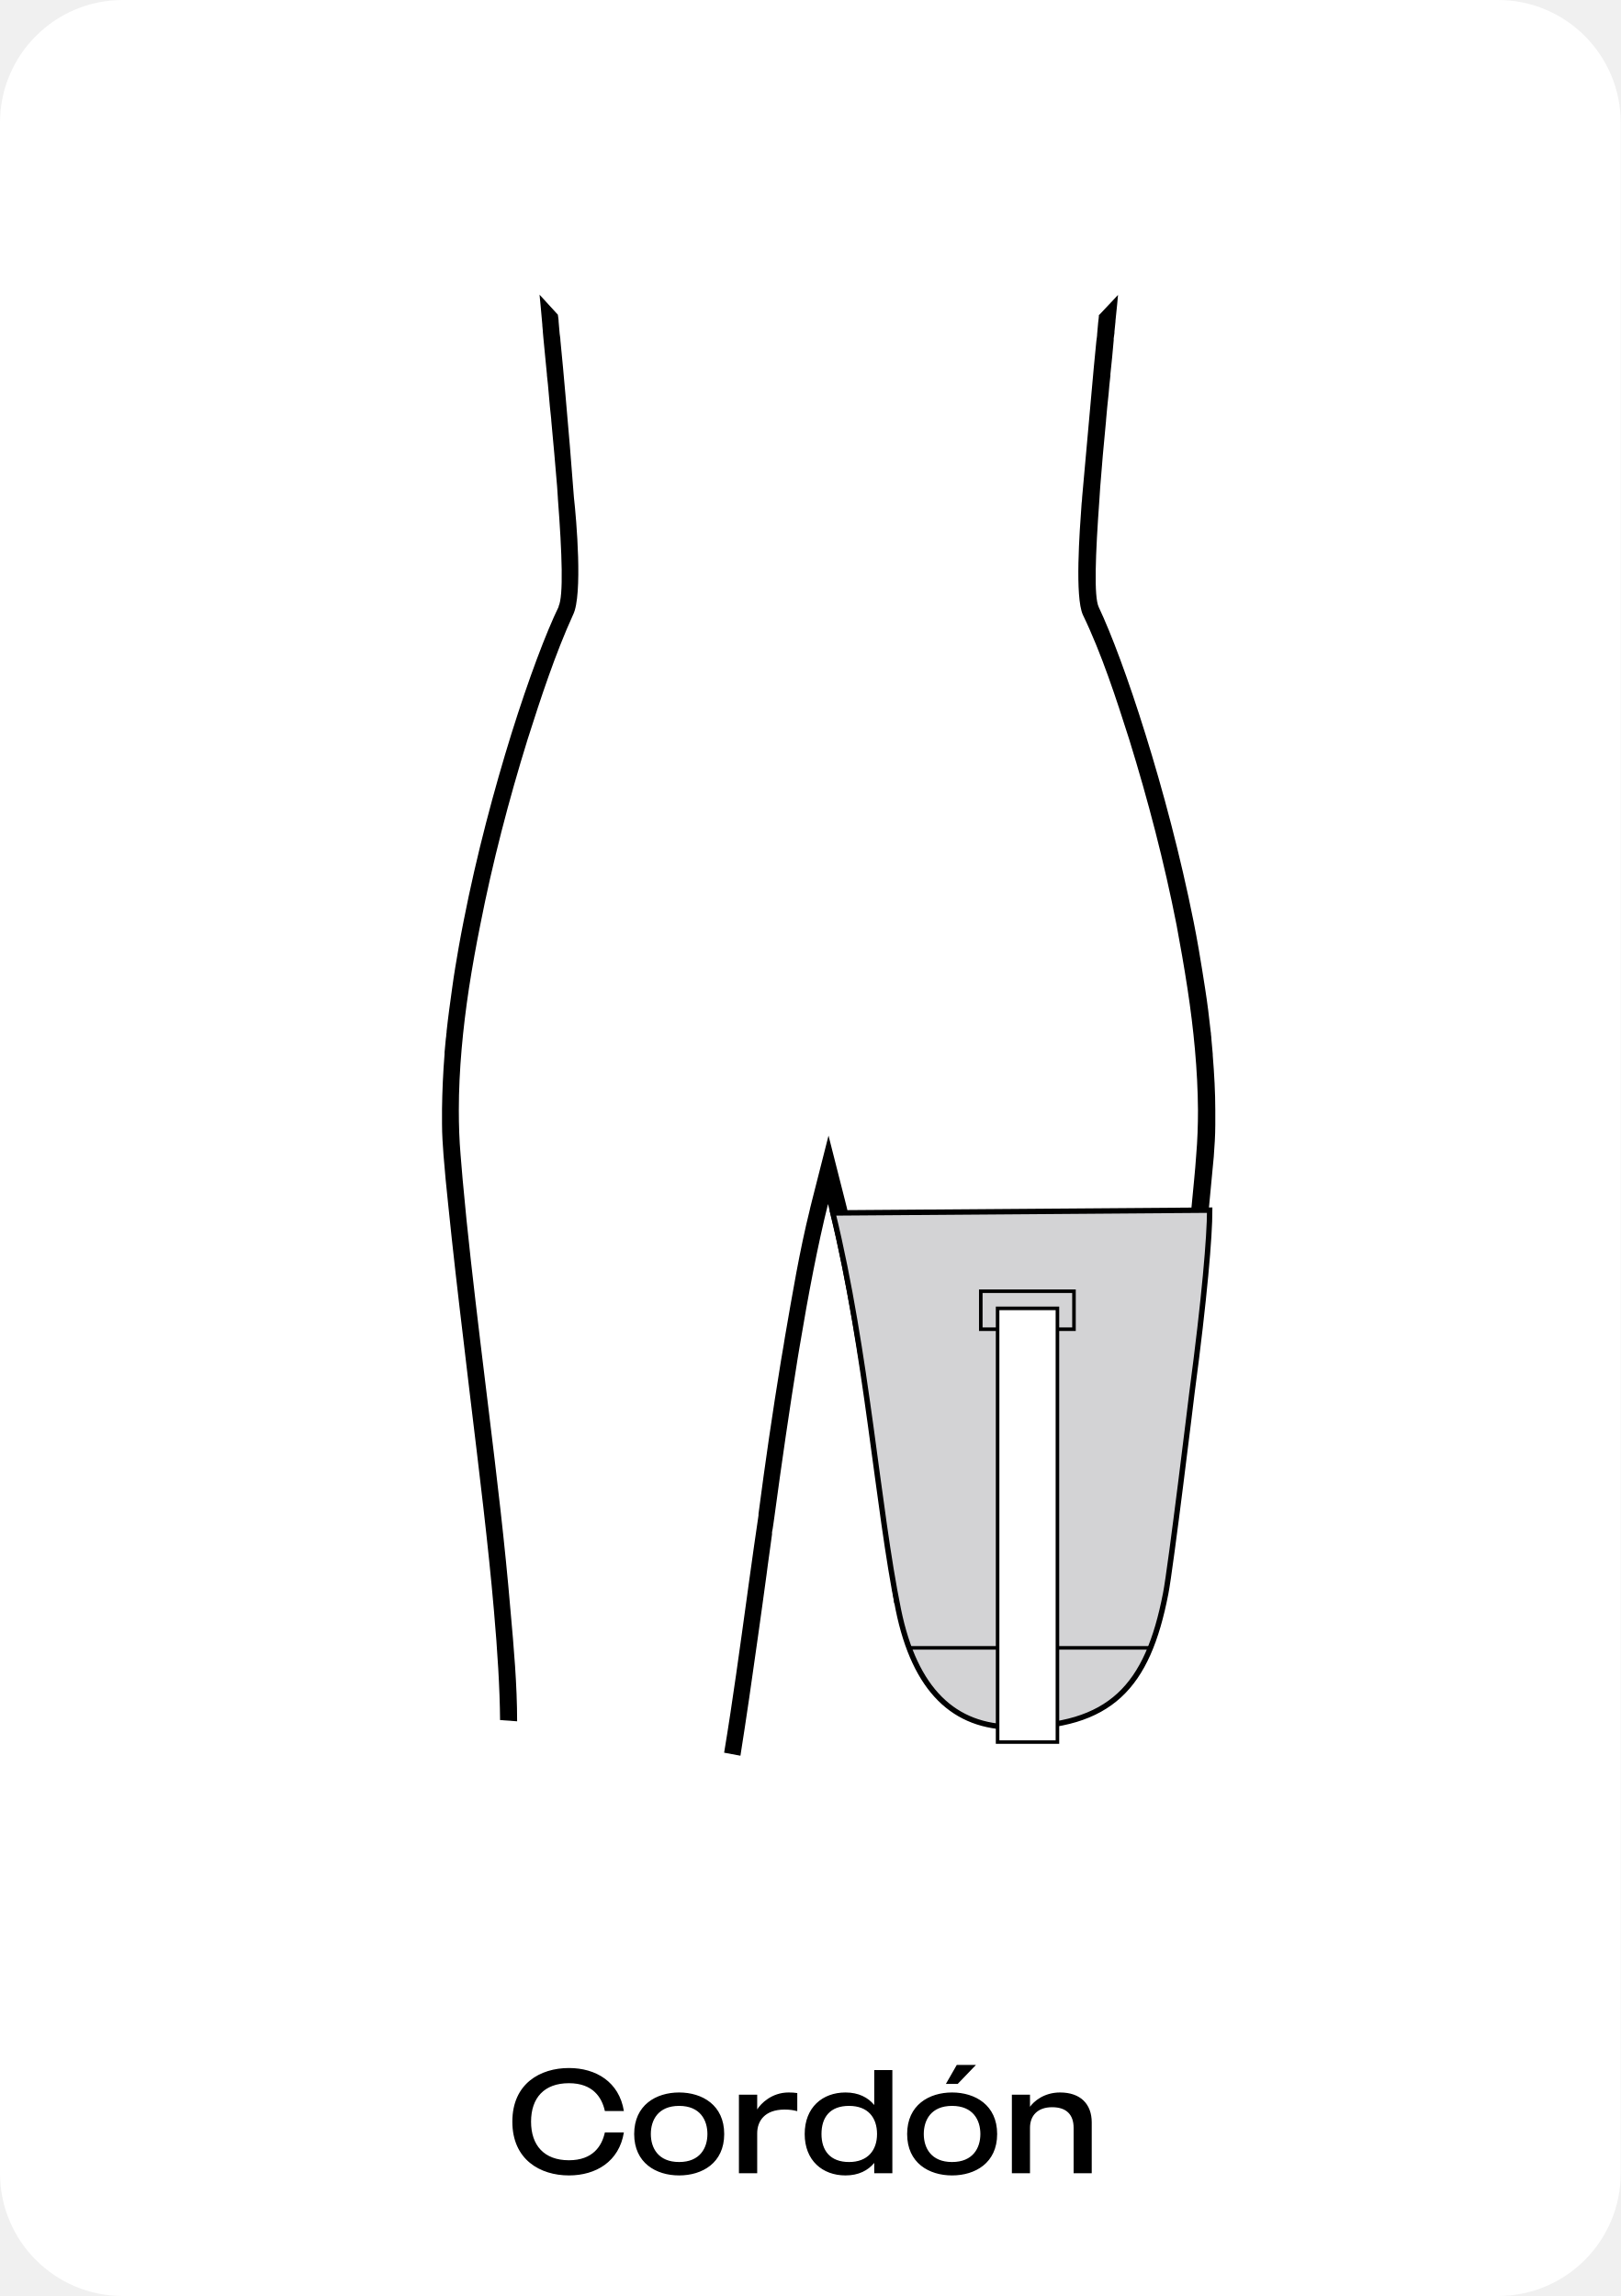
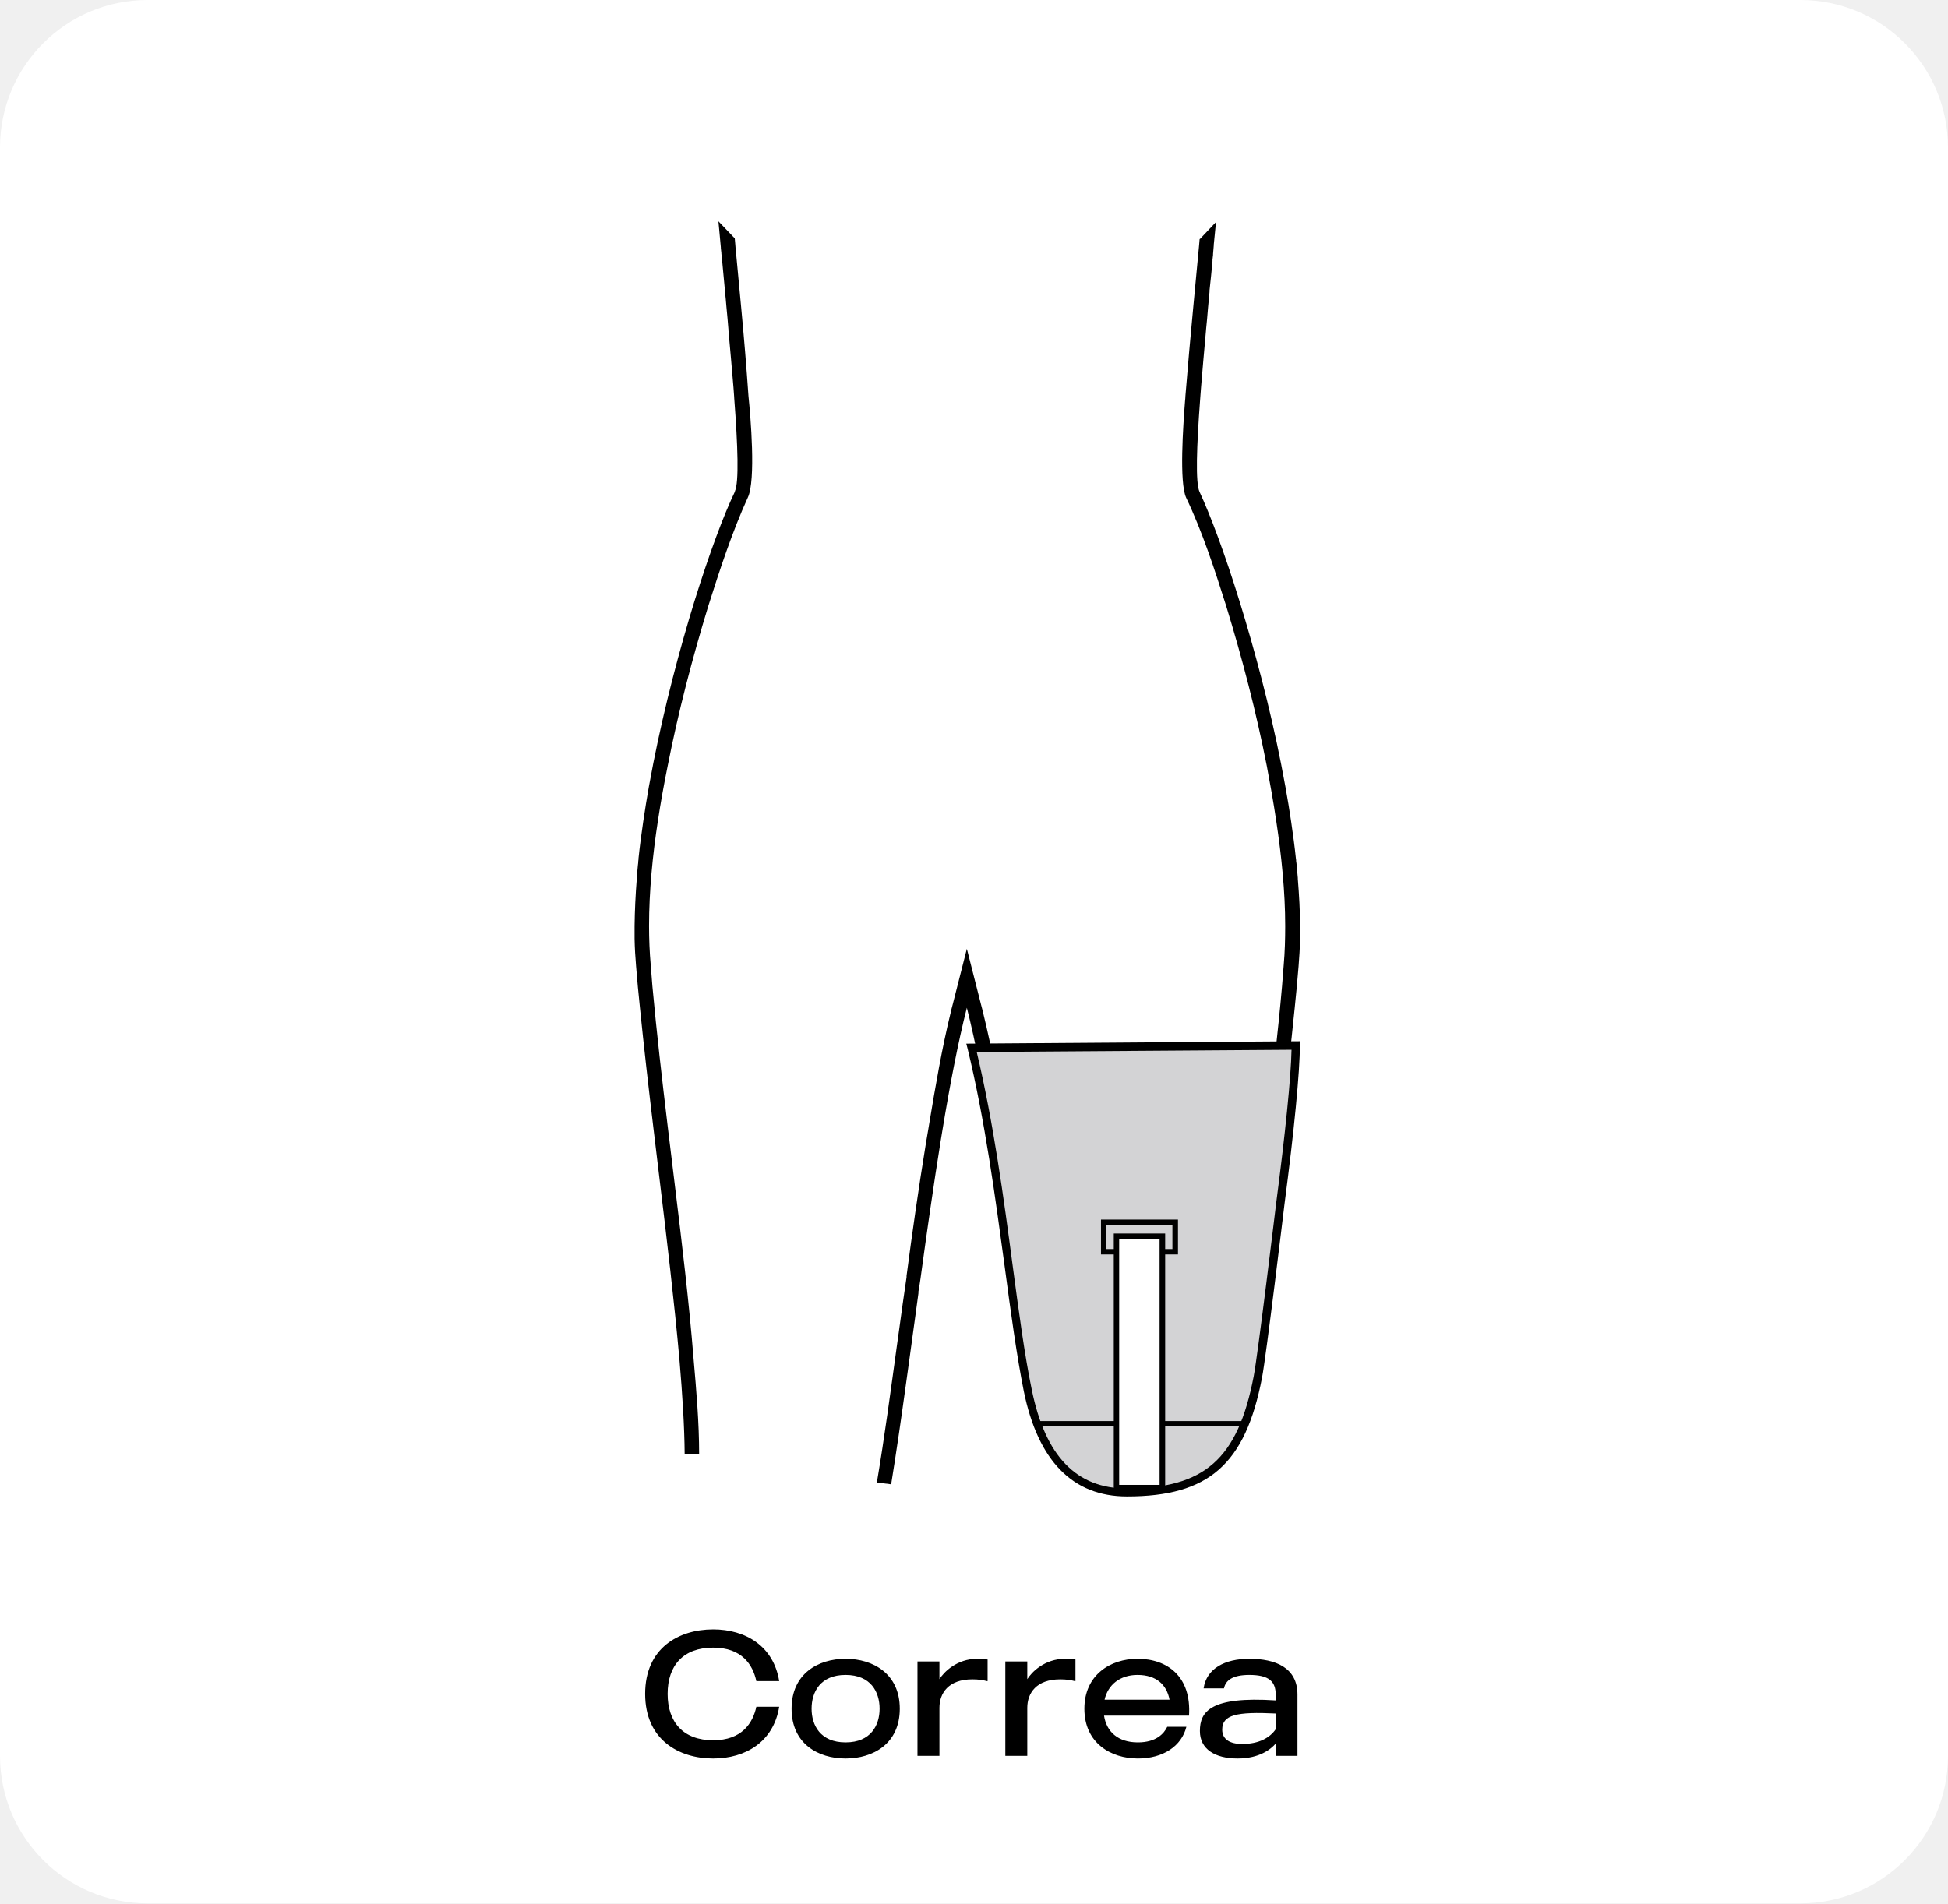
- <svg xmlns="http://www.w3.org/2000/svg" width="132" height="187" viewBox="0 0 132 187" fill="none">
-   <rect width="132" height="187" rx="10" fill="white" />
-   <path d="M46.336 175.944C48.292 175.944 49.024 174.78 49.264 173.676H50.812C50.428 176.052 48.532 177.18 46.336 177.18C44.008 177.18 41.728 175.908 41.728 172.8C41.728 169.692 44.008 168.432 46.336 168.432C48.532 168.432 50.428 169.56 50.812 171.936H49.264C49.024 170.832 48.292 169.668 46.336 169.668C44.32 169.668 43.252 170.868 43.252 172.8C43.252 174.732 44.32 175.944 46.336 175.944ZM55.311 170.424C57.183 170.424 58.983 171.444 58.983 173.808C58.983 176.172 57.183 177.18 55.311 177.18C53.439 177.18 51.651 176.172 51.651 173.808C51.651 171.444 53.439 170.424 55.311 170.424ZM55.311 176.088C57.027 176.088 57.615 174.924 57.615 173.808C57.615 172.68 57.027 171.516 55.311 171.516C53.595 171.516 53.007 172.68 53.007 173.808C53.007 174.924 53.595 176.088 55.311 176.088ZM64.226 170.424C64.514 170.424 64.682 170.436 64.934 170.472V171.936H64.886C64.634 171.864 64.31 171.816 63.902 171.816C62.282 171.816 61.67 172.752 61.67 173.748V177H60.182V170.604H61.67V171.804C61.958 171.336 62.846 170.424 64.226 170.424ZM71.202 168.6H72.678V177H71.202V176.16C70.698 176.772 69.93 177.18 68.862 177.18C66.99 177.18 65.538 175.968 65.538 173.808C65.538 171.636 66.99 170.424 68.862 170.424C69.93 170.424 70.698 170.832 71.202 171.444V168.6ZM69.15 176.088C70.674 176.088 71.43 175.128 71.43 173.808C71.43 172.476 70.698 171.516 69.15 171.516C67.59 171.516 66.906 172.452 66.906 173.808C66.906 175.152 67.614 176.088 69.15 176.088ZM77.541 170.424C79.413 170.424 81.213 171.444 81.213 173.808C81.213 176.172 79.413 177.18 77.541 177.18C75.669 177.18 73.882 176.172 73.882 173.808C73.882 171.444 75.669 170.424 77.541 170.424ZM77.541 176.088C79.257 176.088 79.846 174.924 79.846 173.808C79.846 172.68 79.257 171.516 77.541 171.516C75.826 171.516 75.237 172.68 75.237 173.808C75.237 174.924 75.826 176.088 77.541 176.088ZM77.925 168.18H79.486L77.998 169.728H77.037L77.925 168.18ZM86.336 170.424C88.004 170.424 88.916 171.372 88.916 172.86V177H87.44V173.304C87.44 172.224 86.852 171.624 85.688 171.624C84.524 171.624 83.888 172.296 83.888 173.304V177H82.412V170.604H83.888V171.588C84.188 171.168 85.004 170.424 86.336 170.424Z" fill="black" />
-   <g clip-path="url(#clip0_9399_4503)">
-     <rect width="63" height="119" transform="translate(36 24)" fill="white" />
-     <path fill-rule="evenodd" clip-rule="evenodd" d="M60.304 142.997C60.781 139.985 61.258 136.705 61.735 133.28C61.963 131.609 62.212 129.917 62.44 128.184L62.523 127.544C62.648 126.698 62.751 125.832 62.876 124.965V124.8C62.959 124.408 63 123.996 63.062 123.604C63.664 119.148 64.306 114.732 64.97 110.606C65.012 110.317 65.074 110.029 65.115 109.74C65.841 105.387 66.608 101.384 67.438 98.063C68.288 101.384 69.055 105.387 69.781 109.76C69.823 110.029 69.864 110.317 69.926 110.606C70.611 114.753 71.233 119.189 71.855 123.604C71.917 124.016 71.959 124.408 72.021 124.821V124.965C72.166 125.811 72.27 126.637 72.394 127.462L72.519 128.349C72.622 129.092 72.726 129.834 72.83 130.577H74.24C74.198 130.33 74.177 130.103 74.136 129.855C74.053 129.298 73.991 128.741 73.908 128.163C73.68 126.575 73.472 124.986 73.244 123.398V123.274C72.684 119.148 72.104 115.021 71.419 110.854C71.337 110.4 71.274 109.946 71.191 109.513C70.569 105.84 69.885 102.106 68.993 98.475V98.455C68.931 98.207 68.869 97.959 68.806 97.712L67.479 92.492L66.152 97.712C66.09 97.959 66.028 98.207 65.966 98.455V98.475C65.115 101.9 64.535 105.407 63.933 108.873C63.892 109.08 63.871 109.286 63.83 109.513C63.747 109.967 63.684 110.4 63.602 110.854C62.917 115.042 62.316 119.168 61.777 123.294V123.418C61.528 125.069 61.3 126.719 61.072 128.349C61.009 128.844 60.926 129.339 60.864 129.855C60.263 134.188 59.682 138.499 58.977 142.749" fill="black" />
-     <path fill-rule="evenodd" clip-rule="evenodd" d="M89.502 25.63C89.502 25.836 89.461 26.043 89.44 26.269C89.419 26.579 89.378 26.888 89.357 27.198C89.357 27.384 89.316 27.569 89.295 27.755C89.15 29.24 89.005 30.705 88.88 32.191C88.631 34.955 88.382 37.72 88.134 40.505C88.134 40.649 88.113 40.814 88.092 41C87.926 43.269 87.532 48.633 88.196 50.078C89.73 53.255 90.912 56.907 91.97 60.228C93.505 65.18 94.832 70.275 95.827 75.351C96.138 77.022 96.449 78.775 96.719 80.55C97.217 83.809 97.548 87.172 97.569 90.411C97.569 91.649 97.528 92.887 97.424 94.084C97.382 94.744 97.32 95.404 97.258 96.064C96.864 100.479 96.346 104.853 95.827 109.206C95.599 111.208 95.35 113.229 95.101 115.231C94.479 120.347 93.836 125.484 93.359 130.601H94.79C95.246 125.464 95.952 119.687 96.677 113.766C96.864 112.301 97.03 110.836 97.217 109.371C97.673 105.596 98.108 101.8 98.482 98.148C98.606 96.807 98.73 95.507 98.855 94.207C98.917 93.362 98.979 92.495 98.979 91.608C98.979 91.216 98.979 90.803 98.979 90.411C98.979 88.988 98.896 87.482 98.772 85.955V85.852C98.73 85.46 98.71 85.089 98.668 84.697C98.668 84.552 98.647 84.408 98.627 84.243C98.627 84.181 98.627 84.119 98.606 84.036C98.482 82.881 98.336 81.684 98.15 80.508C97.984 79.456 97.818 78.383 97.631 77.311C97.507 76.568 97.362 75.825 97.217 75.082C96.138 69.677 94.707 64.334 93.297 59.816C91.887 55.277 90.498 51.584 89.482 49.438C89.088 48.592 89.212 45.229 89.544 40.629C89.564 40.298 89.585 39.989 89.606 39.68C89.73 38.008 89.896 36.172 90.083 34.254V34.212C90.145 33.511 90.207 32.809 90.29 32.087C90.332 31.592 90.373 31.097 90.436 30.602V30.478C90.539 29.57 90.622 28.642 90.705 27.714V27.569L90.767 27.115V27.074V27.012L90.85 26.187V26.125C90.933 25.424 91.058 24.021 91.058 24.021L89.523 25.651L89.502 25.63ZM42.117 140.194C42.117 137.223 41.848 134.17 41.578 131.178C41.122 125.732 40.459 120.265 39.795 114.818C39.567 112.941 39.339 111.084 39.111 109.206C38.592 104.853 38.074 100.479 37.68 96.064C37.617 95.404 37.576 94.744 37.514 94.084C37.41 92.887 37.369 91.67 37.369 90.411C37.369 87.152 37.7 83.748 38.198 80.467C38.468 78.714 38.779 77.001 39.111 75.351C40.106 70.275 41.433 65.18 42.968 60.228C44.025 56.907 45.228 53.234 46.68 50.057C47.468 48.468 46.949 42.32 46.742 40.505C46.535 37.74 46.306 34.976 46.058 32.211C45.933 30.726 45.788 29.22 45.643 27.734C45.643 27.549 45.601 27.363 45.581 27.177C45.56 26.847 45.518 26.538 45.498 26.207C45.498 26.022 45.456 25.816 45.435 25.63L43.942 24C43.942 24 44.108 25.651 44.17 26.455V26.517L44.212 26.971V27.033L44.254 27.507C44.357 28.518 44.44 29.509 44.544 30.499V30.561C44.606 31.056 44.648 31.551 44.689 32.026C44.751 32.748 44.813 33.47 44.896 34.171V34.233C45.083 36.131 45.228 37.947 45.373 39.618C45.394 39.927 45.415 40.257 45.435 40.546V40.587C45.788 45.188 45.892 48.53 45.498 49.376V49.417C44.461 51.563 43.071 55.235 41.661 59.733C40.251 64.272 38.82 69.595 37.763 75C37.617 75.743 37.472 76.485 37.348 77.207C37.161 78.28 36.975 79.374 36.83 80.447C36.664 81.643 36.498 82.819 36.373 83.995C36.373 84.057 36.373 84.14 36.352 84.201C36.352 84.325 36.332 84.449 36.311 84.593C36.27 84.965 36.249 85.336 36.207 85.707V85.79V85.852C36.083 87.379 36.021 88.885 36 90.308C36 90.721 36 91.113 36 91.525C36 92.413 36.062 93.258 36.124 94.104C36.228 95.404 36.352 96.725 36.498 98.066C36.871 101.717 37.306 105.513 37.763 109.289C37.929 110.754 38.115 112.218 38.281 113.663C39.028 119.852 39.774 125.876 40.23 131.199C40.521 134.5 40.707 137.512 40.728 140.091" fill="black" />
-     <path d="M67.832 98.789C70.611 110.137 71.482 122.866 73.162 131.077C74.51 137.7 77.745 140.671 82.535 140.671C90.457 140.671 93.463 137.39 94.936 129.798C95.35 127.714 97.072 113.479 97.072 113.479C98.109 105.68 98.523 100.687 98.523 98.562L67.832 98.789Z" fill="#D3D3D5" stroke="black" stroke-width="0.44" stroke-miterlimit="10" />
-     <path d="M74.157 134.211H93.712" stroke="black" stroke-width="0.29" stroke-miterlimit="10" />
-     <path d="M87.47 105.164H79.88V108.259H87.47V105.164Z" stroke="black" stroke-width="0.29" stroke-miterlimit="10" />
-     <path d="M86.122 106.562H81.249V141.883H86.122V106.562Z" fill="white" stroke="black" stroke-width="0.29" stroke-miterlimit="10" />
-   </g>
-   <defs>
-     <clipPath id="clip0_9399_4503">
-       <rect width="63" height="119" fill="white" transform="translate(36 24)" />
-     </clipPath>
-   </defs>
+ <svg xmlns="http://www.w3.org/2000/svg" width="132" height="129" viewBox="0 0 132 129" fill="none">
+   <rect width="132" height="129" rx="10" fill="white" />
+   <path d="M48.324 117.944C50.28 117.944 51.012 116.78 51.252 115.676H52.8C52.416 118.052 50.52 119.18 48.324 119.18C45.996 119.18 43.716 117.908 43.716 114.8C43.716 111.692 45.996 110.432 48.324 110.432C50.52 110.432 52.416 111.56 52.8 113.936H51.252C51.012 112.832 50.28 111.668 48.324 111.668C46.308 111.668 45.24 112.868 45.24 114.8C45.24 116.732 46.308 117.944 48.324 117.944ZM57.299 112.424C59.171 112.424 60.971 113.444 60.971 115.808C60.971 118.172 59.171 119.18 57.299 119.18C55.427 119.18 53.639 118.172 53.639 115.808C53.639 113.444 55.427 112.424 57.299 112.424ZM57.299 118.088C59.015 118.088 59.603 116.924 59.603 115.808C59.603 114.68 59.015 113.516 57.299 113.516C55.583 113.516 54.995 114.68 54.995 115.808C54.995 116.924 55.583 118.088 57.299 118.088ZM66.214 112.424C66.502 112.424 66.67 112.436 66.922 112.472V113.936H66.874C66.622 113.864 66.298 113.816 65.89 113.816C64.27 113.816 63.658 114.752 63.658 115.748V119H62.17V112.604H63.658V113.804C63.946 113.336 64.834 112.424 66.214 112.424ZM72.167 112.424C72.455 112.424 72.623 112.436 72.875 112.472V113.936H72.827C72.575 113.864 72.251 113.816 71.843 113.816C70.223 113.816 69.611 114.752 69.611 115.748V119H68.123V112.604H69.611V113.804C69.899 113.336 70.787 112.424 72.167 112.424ZM77.079 112.424C79.107 112.424 80.739 113.624 80.571 116.276H74.811C74.979 117.368 75.759 118.088 77.103 118.088C78.351 118.088 78.879 117.488 79.095 117.032H80.391C80.067 118.34 78.819 119.18 77.103 119.18C75.279 119.18 73.479 118.136 73.479 115.808C73.479 113.516 75.243 112.424 77.079 112.424ZM74.847 115.196H79.251C79.059 114.188 78.363 113.516 77.079 113.516C75.891 113.516 75.075 114.188 74.847 115.196ZM84.655 112.424C86.419 112.424 87.919 113.012 87.919 114.848V119H86.443V118.172C86.131 118.532 85.363 119.18 83.863 119.18C82.327 119.18 81.307 118.544 81.307 117.32C81.307 116 82.027 114.956 86.443 115.244V114.848C86.443 113.96 85.987 113.516 84.655 113.516C83.515 113.516 83.047 113.888 82.939 114.428H81.559C81.751 113.084 82.999 112.424 84.655 112.424ZM86.443 117.2V116.132C83.779 116 82.819 116.228 82.819 117.224C82.819 117.872 83.323 118.196 84.175 118.196C85.303 118.196 86.047 117.776 86.443 117.2Z" fill="black" />
+   <path fill-rule="evenodd" clip-rule="evenodd" d="M60.386 100.598C60.739 98.424 61.078 96.06 61.417 93.609C61.581 92.402 61.757 91.182 61.92 89.95L61.983 89.498C62.071 88.882 62.147 88.266 62.234 87.65V87.537C62.285 87.248 62.335 86.958 62.373 86.669C62.813 83.463 63.265 80.283 63.743 77.316C63.781 77.102 63.806 76.901 63.844 76.7C64.359 73.57 64.912 70.678 65.516 68.302C66.119 70.691 66.672 73.57 67.188 76.713C67.225 76.914 67.251 77.115 67.288 77.316C67.766 80.296 68.231 83.489 68.671 86.669C68.709 86.971 68.746 87.26 68.784 87.537V87.65C68.885 88.253 68.96 88.857 69.048 89.448L69.136 90.089C69.212 90.629 69.287 91.157 69.362 91.685H70.368C70.343 91.509 70.318 91.346 70.293 91.17C70.242 90.767 70.18 90.365 70.129 89.963C69.978 88.819 69.815 87.675 69.652 86.543V86.456C69.262 83.489 68.835 80.522 68.344 77.517C68.294 77.19 68.244 76.876 68.181 76.549C67.741 73.909 67.251 71.219 66.609 68.604V68.591C66.559 68.415 66.521 68.24 66.471 68.064L65.516 64.305L64.56 68.064C64.51 68.24 64.472 68.415 64.422 68.591V68.617C63.819 71.081 63.391 73.608 62.976 76.097C62.951 76.248 62.926 76.398 62.901 76.549C62.85 76.876 62.788 77.19 62.737 77.517C62.247 80.522 61.82 83.501 61.43 86.468V86.556C61.254 87.738 61.09 88.919 60.927 90.114C60.877 90.478 60.827 90.83 60.776 91.195C60.349 94.3 59.934 97.418 59.419 100.473" fill="black" />
+   <path fill-rule="evenodd" clip-rule="evenodd" d="M81.293 16.144C81.28 16.295 81.267 16.446 81.255 16.597C81.23 16.823 81.217 17.037 81.192 17.263C81.179 17.401 81.167 17.539 81.154 17.665C81.054 18.734 80.953 19.79 80.853 20.858C80.664 22.845 80.488 24.843 80.325 26.842C80.325 26.943 80.312 27.056 80.299 27.194C80.174 28.829 79.897 32.688 80.375 33.731C81.469 36.019 82.323 38.647 83.078 41.035C84.171 44.593 85.127 48.264 85.843 51.922C86.07 53.129 86.296 54.386 86.485 55.669C86.837 58.007 87.088 60.433 87.088 62.759C87.088 63.651 87.063 64.544 86.987 65.399C86.95 65.877 86.912 66.354 86.874 66.832C86.598 70 86.221 73.143 85.856 76.286C85.68 77.731 85.504 79.177 85.328 80.623C84.875 84.306 84.423 87.99 84.083 91.686H85.102C85.441 87.99 85.931 83.829 86.447 79.579C86.573 78.523 86.698 77.467 86.824 76.411C87.151 73.683 87.465 70.968 87.729 68.341C87.83 67.385 87.918 66.43 87.993 65.499C88.043 64.896 88.081 64.267 88.094 63.639C88.094 63.35 88.094 63.061 88.094 62.771C88.094 61.741 88.031 60.672 87.943 59.566V59.503C87.918 59.226 87.893 58.95 87.867 58.673C87.867 58.573 87.842 58.459 87.83 58.359C87.83 58.309 87.83 58.258 87.817 58.221C87.729 57.378 87.616 56.536 87.49 55.681C87.377 54.914 87.251 54.147 87.113 53.381C87.013 52.853 86.912 52.312 86.811 51.784C86.045 47.887 85.014 44.053 84.008 40.797C83.002 37.528 81.997 34.863 81.28 33.329C81.003 32.726 81.079 30.312 81.33 26.981C81.343 26.742 81.368 26.528 81.381 26.302C81.481 25.095 81.594 23.775 81.72 22.405V22.379C81.77 21.877 81.821 21.374 81.858 20.858C81.896 20.506 81.921 20.142 81.959 19.79V19.689C82.034 19.035 82.097 18.369 82.16 17.703V17.602L82.198 17.275V17.25V17.213L82.248 16.622V16.571C82.298 16.069 82.399 15.05 82.399 15.05L81.293 16.219V16.144ZM47.375 98.575C47.375 96.425 47.186 94.238 46.998 92.088C46.683 88.166 46.206 84.243 45.728 80.321C45.565 78.976 45.401 77.631 45.238 76.286C44.861 73.143 44.496 70 44.207 66.832C44.169 66.354 44.131 65.877 44.094 65.399C44.018 64.544 43.981 63.664 43.981 62.759C43.981 60.408 44.219 57.969 44.584 55.606C44.773 54.349 44.999 53.117 45.238 51.935C45.954 48.277 46.91 44.618 48.003 41.048C48.758 38.659 49.625 36.019 50.669 33.731C51.234 32.587 50.857 28.175 50.719 26.855C50.581 24.869 50.417 22.882 50.229 20.896C50.128 19.827 50.027 18.746 49.927 17.678C49.914 17.539 49.902 17.401 49.889 17.275C49.864 17.049 49.839 16.81 49.826 16.584C49.814 16.446 49.801 16.307 49.789 16.157L48.682 15C48.682 15 48.795 16.182 48.846 16.773V16.823L48.883 17.15V17.187L48.921 17.527C48.984 18.256 49.059 18.973 49.122 19.677V19.727C49.16 20.079 49.198 20.431 49.223 20.783C49.273 21.311 49.323 21.814 49.361 22.329V22.379C49.487 23.75 49.6 25.057 49.701 26.251C49.713 26.478 49.738 26.704 49.751 26.93V26.968C50.002 30.274 50.078 32.675 49.801 33.291V33.317C49.059 34.85 48.066 37.503 47.061 40.734C46.055 43.99 45.037 47.837 44.27 51.721C44.169 52.262 44.069 52.79 43.968 53.318C43.83 54.097 43.704 54.877 43.591 55.643C43.465 56.498 43.352 57.353 43.264 58.195C43.264 58.246 43.264 58.296 43.251 58.346C43.251 58.434 43.239 58.535 43.226 58.623C43.201 58.899 43.176 59.163 43.151 59.427V59.49V59.541C43.063 60.647 43.013 61.715 43 62.759C43 63.048 43 63.35 43 63.626C43.013 64.267 43.05 64.883 43.101 65.474C43.176 66.417 43.264 67.36 43.365 68.315C43.629 70.943 43.943 73.671 44.27 76.399C44.395 77.455 44.521 78.498 44.647 79.542C45.187 83.992 45.703 88.342 46.042 92.163C46.243 94.539 46.382 96.702 46.394 98.562" fill="black" />
+   <path d="M65.83 71.007C67.829 79.179 68.445 88.331 69.64 94.239C70.608 99.004 72.921 101.141 76.353 101.141C82.035 101.141 84.172 98.778 85.228 93.322C85.517 91.813 86.749 81.58 86.749 81.58C87.491 75.973 87.793 72.377 87.793 70.844L65.818 70.995L65.83 71.007Z" fill="#D3D3D5" />
+   <path d="M76.365 101.421C72.694 101.421 70.343 99.019 69.375 94.293C68.897 91.904 68.495 88.962 68.08 85.845C67.452 81.206 66.748 75.938 65.566 71.073L65.478 70.734L88.082 70.57V70.847C88.082 72.645 87.692 76.668 87.038 81.621C86.988 82.035 85.806 91.879 85.517 93.375C84.385 99.246 81.909 101.421 76.365 101.421ZM66.182 71.287C67.326 76.089 68.017 81.231 68.621 85.782C69.036 88.887 69.425 91.829 69.916 94.192C70.834 98.693 72.933 100.88 76.352 100.88C81.62 100.88 83.87 98.894 84.951 93.287C85.24 91.803 86.46 81.671 86.472 81.57C87.088 76.881 87.478 73.034 87.516 71.149L66.182 71.299V71.287Z" fill="black" />
+   <path d="M84.21 96.312H70.218V96.677H84.21V96.312Z" fill="black" />
+   <path d="M79.822 85.02H74.605V82.656H79.822V85.02ZM74.969 84.655H79.445V83.033H74.969V84.655Z" fill="black" />
+   <path d="M78.766 83.789H75.648V100.823H78.766V83.789Z" fill="white" />
+   <path d="M78.954 101.013H75.472V83.602H78.954V101.013ZM75.837 100.636H78.577V83.966H75.837V100.636Z" fill="black" />
</svg>
